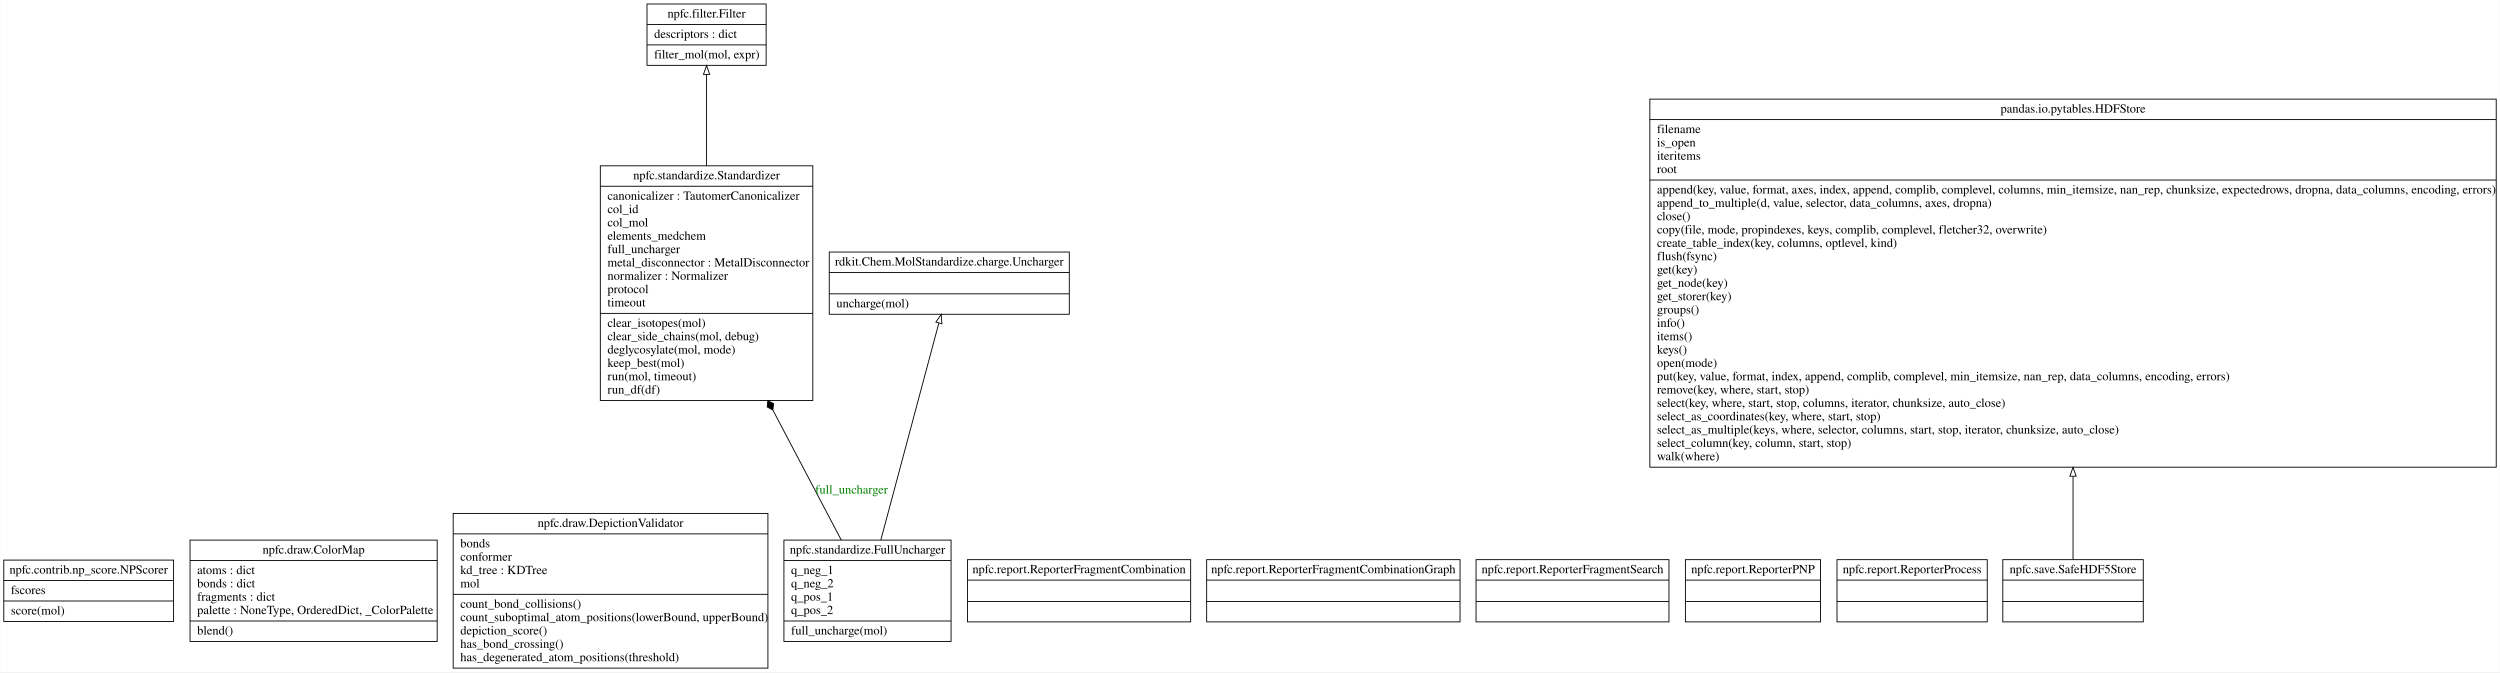
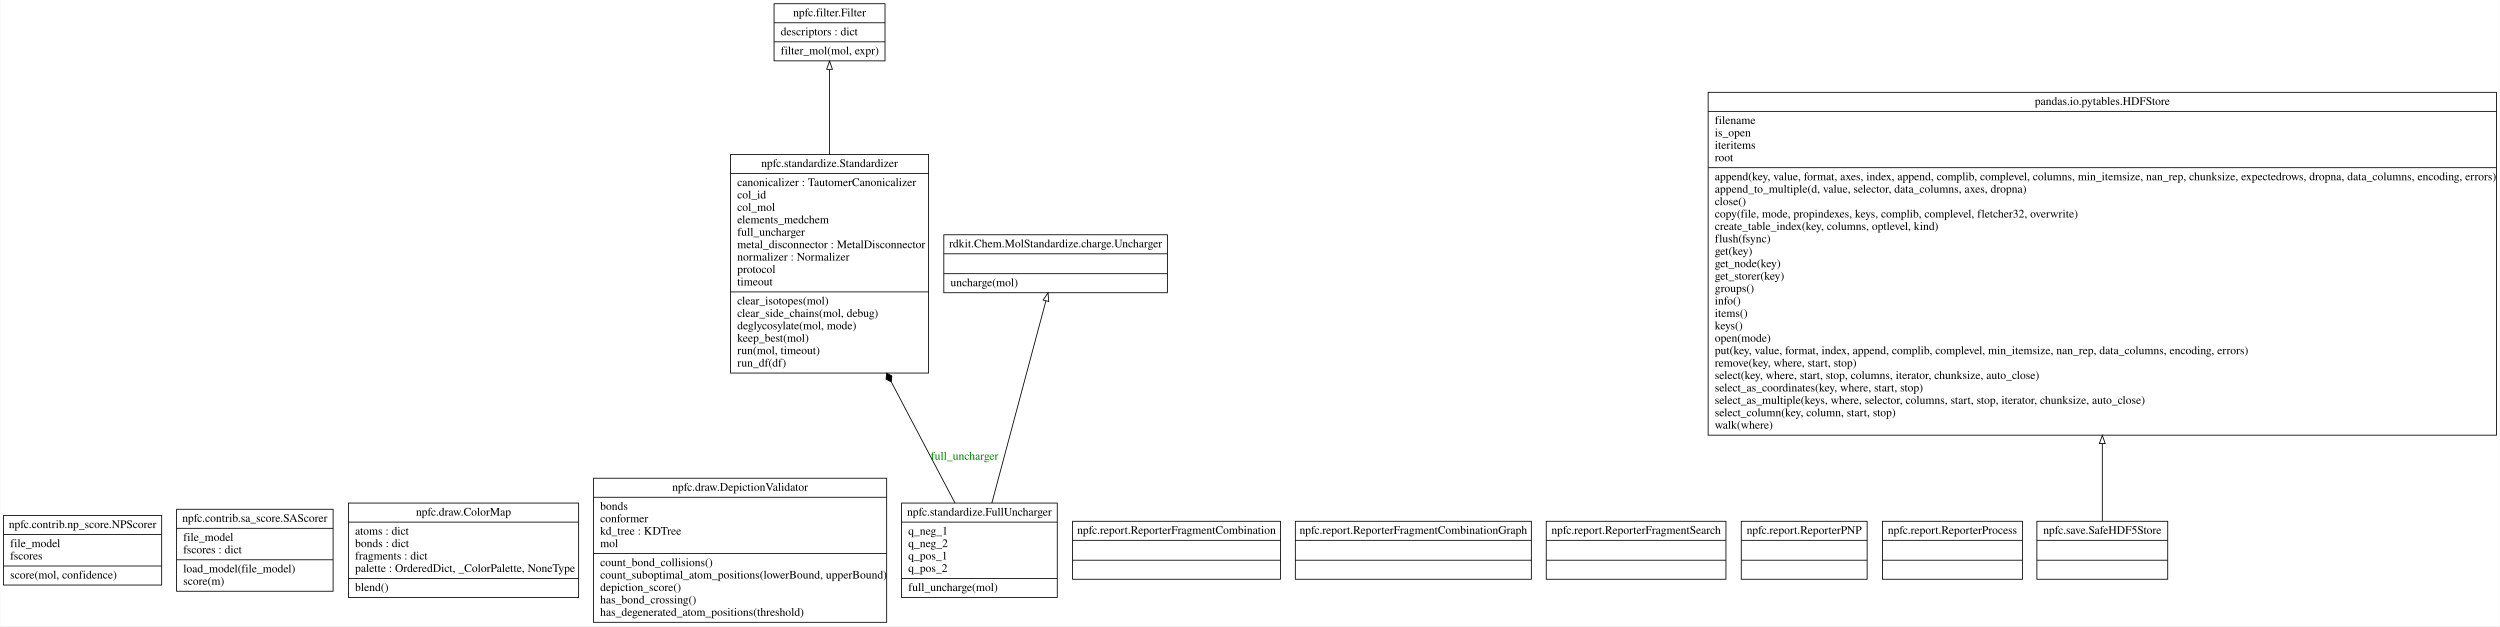
- <svg xmlns="http://www.w3.org/2000/svg" width="2812pt" height="756pt" viewBox="0.00 0.00 2811.50 756.00">
+ <svg xmlns="http://www.w3.org/2000/svg" width="3019pt" height="756pt" viewBox="0.00 0.00 3018.50 756.00">
  <g id="graph0" class="graph" transform="scale(1 1) rotate(0) translate(4 752)">
-     <polygon fill="white" stroke="none" points="-4,4 -4,-752 2807.5,-752 2807.5,4 -4,4" />
+     <polygon fill="white" stroke="none" points="-4,4 -4,-752 3014.5,-752 3014.5,4 -4,4" />
    <g id="node1" class="node">
-       <polygon fill="none" stroke="black" points="0,-53 0,-122 191,-122 191,-53 0,-53" />
-       <text text-anchor="middle" x="95.5" y="-106.8" font-family="Times,serif" font-size="14.00">npfc.contrib.np_score.NPScorer</text>
-       <polyline fill="none" stroke="black" points="0,-99 191,-99 " />
-       <text text-anchor="start" x="8" y="-83.8" font-family="Times,serif" font-size="14.00">fscores</text>
-       <polyline fill="none" stroke="black" points="0,-76 191,-76 " />
-       <text text-anchor="start" x="8" y="-60.8" font-family="Times,serif" font-size="14.00">score(mol)</text>
+       <polygon fill="none" stroke="black" points="0,-45.5 0,-129.5 191,-129.5 191,-45.5 0,-45.5" />
+       <text text-anchor="middle" x="95.5" y="-114.3" font-family="Times,serif" font-size="14.00">npfc.contrib.np_score.NPScorer</text>
+       <polyline fill="none" stroke="black" points="0,-106.5 191,-106.5 " />
+       <text text-anchor="start" x="8" y="-91.3" font-family="Times,serif" font-size="14.00">file_model</text>
+       <text text-anchor="start" x="8" y="-76.3" font-family="Times,serif" font-size="14.00">fscores</text>
+       <polyline fill="none" stroke="black" points="0,-68.5 191,-68.5 " />
+       <text text-anchor="start" x="8" y="-53.3" font-family="Times,serif" font-size="14.00">score(mol, confidence)</text>
    </g>
    <g id="node2" class="node">
-       <polygon fill="none" stroke="black" points="209.5,-30.5 209.5,-144.5 487.5,-144.5 487.5,-30.5 209.5,-30.5" />
-       <text text-anchor="middle" x="348.5" y="-129.3" font-family="Times,serif" font-size="14.00">npfc.draw.ColorMap</text>
-       <polyline fill="none" stroke="black" points="209.5,-121.5 487.5,-121.5 " />
-       <text text-anchor="start" x="217.5" y="-106.3" font-family="Times,serif" font-size="14.00">atoms : dict</text>
-       <text text-anchor="start" x="217.5" y="-91.3" font-family="Times,serif" font-size="14.00">bonds : dict</text>
-       <text text-anchor="start" x="217.5" y="-76.3" font-family="Times,serif" font-size="14.00">fragments : dict</text>
-       <text text-anchor="start" x="217.5" y="-61.3" font-family="Times,serif" font-size="14.00">palette : NoneType, OrderedDict, _ColorPalette</text>
-       <polyline fill="none" stroke="black" points="209.5,-53.5 487.5,-53.5 " />
-       <text text-anchor="start" x="217.5" y="-38.3" font-family="Times,serif" font-size="14.00">blend()</text>
+       <polygon fill="none" stroke="black" points="209,-38 209,-137 398,-137 398,-38 209,-38" />
+       <text text-anchor="middle" x="303.5" y="-121.8" font-family="Times,serif" font-size="14.00">npfc.contrib.sa_score.SAScorer</text>
+       <polyline fill="none" stroke="black" points="209,-114 398,-114 " />
+       <text text-anchor="start" x="217" y="-98.8" font-family="Times,serif" font-size="14.00">file_model</text>
+       <text text-anchor="start" x="217" y="-83.8" font-family="Times,serif" font-size="14.00">fscores : dict</text>
+       <polyline fill="none" stroke="black" points="209,-76 398,-76 " />
+       <text text-anchor="start" x="217" y="-60.8" font-family="Times,serif" font-size="14.00">load_model(file_model)</text>
+       <text text-anchor="start" x="217" y="-45.8" font-family="Times,serif" font-size="14.00">score(m)</text>
    </g>
    <g id="node3" class="node">
-       <polygon fill="none" stroke="black" points="505.5,-0.5 505.5,-174.5 859.5,-174.5 859.5,-0.5 505.5,-0.5" />
-       <text text-anchor="middle" x="682.5" y="-159.3" font-family="Times,serif" font-size="14.00">npfc.draw.DepictionValidator</text>
-       <polyline fill="none" stroke="black" points="505.5,-151.5 859.5,-151.5 " />
-       <text text-anchor="start" x="513.5" y="-136.3" font-family="Times,serif" font-size="14.00">bonds</text>
-       <text text-anchor="start" x="513.5" y="-121.3" font-family="Times,serif" font-size="14.00">conformer</text>
-       <text text-anchor="start" x="513.5" y="-106.3" font-family="Times,serif" font-size="14.00">kd_tree : KDTree</text>
-       <text text-anchor="start" x="513.5" y="-91.3" font-family="Times,serif" font-size="14.00">mol</text>
-       <polyline fill="none" stroke="black" points="505.5,-83.5 859.5,-83.5 " />
-       <text text-anchor="start" x="513.5" y="-68.3" font-family="Times,serif" font-size="14.00">count_bond_collisions()</text>
-       <text text-anchor="start" x="513.5" y="-53.3" font-family="Times,serif" font-size="14.00">count_suboptimal_atom_positions(lowerBound, upperBound)</text>
-       <text text-anchor="start" x="513.5" y="-38.3" font-family="Times,serif" font-size="14.00">depiction_score()</text>
-       <text text-anchor="start" x="513.5" y="-23.3" font-family="Times,serif" font-size="14.00">has_bond_crossing()</text>
-       <text text-anchor="start" x="513.5" y="-8.3" font-family="Times,serif" font-size="14.00">has_degenerated_atom_positions(threshold)</text>
+       <polygon fill="none" stroke="black" points="416.5,-30.5 416.5,-144.5 694.5,-144.5 694.5,-30.5 416.5,-30.5" />
+       <text text-anchor="middle" x="555.5" y="-129.3" font-family="Times,serif" font-size="14.00">npfc.draw.ColorMap</text>
+       <polyline fill="none" stroke="black" points="416.5,-121.5 694.5,-121.5 " />
+       <text text-anchor="start" x="424.5" y="-106.3" font-family="Times,serif" font-size="14.00">atoms : dict</text>
+       <text text-anchor="start" x="424.5" y="-91.3" font-family="Times,serif" font-size="14.00">bonds : dict</text>
+       <text text-anchor="start" x="424.5" y="-76.3" font-family="Times,serif" font-size="14.00">fragments : dict</text>
+       <text text-anchor="start" x="424.5" y="-61.3" font-family="Times,serif" font-size="14.00">palette : OrderedDict, _ColorPalette, NoneType</text>
+       <polyline fill="none" stroke="black" points="416.5,-53.5 694.5,-53.5 " />
+       <text text-anchor="start" x="424.5" y="-38.3" font-family="Times,serif" font-size="14.00">blend()</text>
    </g>
    <g id="node4" class="node">
-       <polygon fill="none" stroke="black" points="723.5,-678.5 723.5,-747.5 857.5,-747.5 857.5,-678.5 723.5,-678.5" />
-       <text text-anchor="middle" x="790.5" y="-732.3" font-family="Times,serif" font-size="14.00">npfc.filter.Filter</text>
-       <polyline fill="none" stroke="black" points="723.5,-724.5 857.5,-724.5 " />
-       <text text-anchor="start" x="731.5" y="-709.3" font-family="Times,serif" font-size="14.00">descriptors : dict</text>
-       <polyline fill="none" stroke="black" points="723.5,-701.5 857.5,-701.5 " />
-       <text text-anchor="start" x="731.5" y="-686.3" font-family="Times,serif" font-size="14.00">filter_mol(mol, expr)</text>
+       <polygon fill="none" stroke="black" points="712.5,-0.5 712.5,-174.5 1066.5,-174.5 1066.5,-0.5 712.5,-0.5" />
+       <text text-anchor="middle" x="889.5" y="-159.3" font-family="Times,serif" font-size="14.00">npfc.draw.DepictionValidator</text>
+       <polyline fill="none" stroke="black" points="712.5,-151.5 1066.5,-151.5 " />
+       <text text-anchor="start" x="720.5" y="-136.3" font-family="Times,serif" font-size="14.00">bonds</text>
+       <text text-anchor="start" x="720.5" y="-121.3" font-family="Times,serif" font-size="14.00">conformer</text>
+       <text text-anchor="start" x="720.5" y="-106.3" font-family="Times,serif" font-size="14.00">kd_tree : KDTree</text>
+       <text text-anchor="start" x="720.5" y="-91.3" font-family="Times,serif" font-size="14.00">mol</text>
+       <polyline fill="none" stroke="black" points="712.5,-83.5 1066.5,-83.5 " />
+       <text text-anchor="start" x="720.5" y="-68.3" font-family="Times,serif" font-size="14.00">count_bond_collisions()</text>
+       <text text-anchor="start" x="720.5" y="-53.3" font-family="Times,serif" font-size="14.00">count_suboptimal_atom_positions(lowerBound, upperBound)</text>
+       <text text-anchor="start" x="720.5" y="-38.3" font-family="Times,serif" font-size="14.00">depiction_score()</text>
+       <text text-anchor="start" x="720.5" y="-23.3" font-family="Times,serif" font-size="14.00">has_bond_crossing()</text>
+       <text text-anchor="start" x="720.5" y="-8.3" font-family="Times,serif" font-size="14.00">has_degenerated_atom_positions(threshold)</text>
    </g>
    <g id="node5" class="node">
-       <polygon fill="none" stroke="black" points="1084,-52.5 1084,-122.5 1335,-122.5 1335,-52.5 1084,-52.5" />
-       <text text-anchor="middle" x="1209.5" y="-107.3" font-family="Times,serif" font-size="14.00">npfc.report.ReporterFragmentCombination</text>
-       <polyline fill="none" stroke="black" points="1084,-99.5 1335,-99.5 " />
-       <polyline fill="none" stroke="black" points="1084,-75.5 1335,-75.5 " />
-       <text text-anchor="middle" x="1209.5" y="-60.3" font-family="Times,serif" font-size="14.00"> </text>
+       <polygon fill="none" stroke="black" points="930.5,-678.5 930.5,-747.5 1064.5,-747.5 1064.5,-678.5 930.5,-678.5" />
+       <text text-anchor="middle" x="997.5" y="-732.3" font-family="Times,serif" font-size="14.00">npfc.filter.Filter</text>
+       <polyline fill="none" stroke="black" points="930.5,-724.5 1064.5,-724.5 " />
+       <text text-anchor="start" x="938.5" y="-709.3" font-family="Times,serif" font-size="14.00">descriptors : dict</text>
+       <polyline fill="none" stroke="black" points="930.5,-701.5 1064.5,-701.5 " />
+       <text text-anchor="start" x="938.5" y="-686.3" font-family="Times,serif" font-size="14.00">filter_mol(mol, expr)</text>
    </g>
    <g id="node6" class="node">
-       <polygon fill="none" stroke="black" points="1353,-52.5 1353,-122.5 1638,-122.5 1638,-52.5 1353,-52.5" />
-       <text text-anchor="middle" x="1495.5" y="-107.3" font-family="Times,serif" font-size="14.00">npfc.report.ReporterFragmentCombinationGraph</text>
-       <polyline fill="none" stroke="black" points="1353,-99.5 1638,-99.5 " />
-       <polyline fill="none" stroke="black" points="1353,-75.5 1638,-75.5 " />
-       <text text-anchor="middle" x="1495.5" y="-60.3" font-family="Times,serif" font-size="14.00"> </text>
+       <polygon fill="none" stroke="black" points="1291,-52.5 1291,-122.5 1542,-122.5 1542,-52.5 1291,-52.5" />
+       <text text-anchor="middle" x="1416.5" y="-107.3" font-family="Times,serif" font-size="14.00">npfc.report.ReporterFragmentCombination</text>
+       <polyline fill="none" stroke="black" points="1291,-99.5 1542,-99.5 " />
+       <polyline fill="none" stroke="black" points="1291,-75.5 1542,-75.5 " />
+       <text text-anchor="middle" x="1416.5" y="-60.3" font-family="Times,serif" font-size="14.00"> </text>
    </g>
    <g id="node7" class="node">
-       <polygon fill="none" stroke="black" points="1656,-52.5 1656,-122.5 1873,-122.5 1873,-52.5 1656,-52.5" />
-       <text text-anchor="middle" x="1764.5" y="-107.3" font-family="Times,serif" font-size="14.00">npfc.report.ReporterFragmentSearch</text>
-       <polyline fill="none" stroke="black" points="1656,-99.5 1873,-99.5 " />
-       <polyline fill="none" stroke="black" points="1656,-75.5 1873,-75.5 " />
-       <text text-anchor="middle" x="1764.5" y="-60.3" font-family="Times,serif" font-size="14.00"> </text>
+       <polygon fill="none" stroke="black" points="1560,-52.5 1560,-122.5 1845,-122.5 1845,-52.5 1560,-52.5" />
+       <text text-anchor="middle" x="1702.5" y="-107.3" font-family="Times,serif" font-size="14.00">npfc.report.ReporterFragmentCombinationGraph</text>
+       <polyline fill="none" stroke="black" points="1560,-99.5 1845,-99.5 " />
+       <polyline fill="none" stroke="black" points="1560,-75.5 1845,-75.5 " />
+       <text text-anchor="middle" x="1702.5" y="-60.3" font-family="Times,serif" font-size="14.00"> </text>
    </g>
    <g id="node8" class="node">
-       <polygon fill="none" stroke="black" points="1891.5,-52.5 1891.5,-122.5 2043.5,-122.5 2043.5,-52.5 1891.5,-52.5" />
-       <text text-anchor="middle" x="1967.5" y="-107.3" font-family="Times,serif" font-size="14.00">npfc.report.ReporterPNP</text>
-       <polyline fill="none" stroke="black" points="1891.5,-99.5 2043.5,-99.5 " />
-       <polyline fill="none" stroke="black" points="1891.5,-75.5 2043.5,-75.5 " />
-       <text text-anchor="middle" x="1967.5" y="-60.3" font-family="Times,serif" font-size="14.00"> </text>
+       <polygon fill="none" stroke="black" points="1863,-52.5 1863,-122.5 2080,-122.5 2080,-52.5 1863,-52.5" />
+       <text text-anchor="middle" x="1971.5" y="-107.3" font-family="Times,serif" font-size="14.00">npfc.report.ReporterFragmentSearch</text>
+       <polyline fill="none" stroke="black" points="1863,-99.5 2080,-99.5 " />
+       <polyline fill="none" stroke="black" points="1863,-75.5 2080,-75.5 " />
+       <text text-anchor="middle" x="1971.5" y="-60.3" font-family="Times,serif" font-size="14.00"> </text>
    </g>
    <g id="node9" class="node">
-       <polygon fill="none" stroke="black" points="2062,-52.5 2062,-122.5 2231,-122.5 2231,-52.5 2062,-52.5" />
-       <text text-anchor="middle" x="2146.5" y="-107.3" font-family="Times,serif" font-size="14.00">npfc.report.ReporterProcess</text>
-       <polyline fill="none" stroke="black" points="2062,-99.5 2231,-99.5 " />
-       <polyline fill="none" stroke="black" points="2062,-75.5 2231,-75.5 " />
-       <text text-anchor="middle" x="2146.5" y="-60.3" font-family="Times,serif" font-size="14.00"> </text>
+       <polygon fill="none" stroke="black" points="2098.5,-52.5 2098.5,-122.5 2250.5,-122.5 2250.5,-52.5 2098.5,-52.5" />
+       <text text-anchor="middle" x="2174.5" y="-107.3" font-family="Times,serif" font-size="14.00">npfc.report.ReporterPNP</text>
+       <polyline fill="none" stroke="black" points="2098.5,-99.5 2250.5,-99.5 " />
+       <polyline fill="none" stroke="black" points="2098.5,-75.5 2250.5,-75.5 " />
+       <text text-anchor="middle" x="2174.5" y="-60.3" font-family="Times,serif" font-size="14.00"> </text>
    </g>
    <g id="node10" class="node">
-       <polygon fill="none" stroke="black" points="2248.5,-52.5 2248.5,-122.5 2406.5,-122.5 2406.5,-52.5 2248.5,-52.5" />
-       <text text-anchor="middle" x="2327.5" y="-107.3" font-family="Times,serif" font-size="14.00">npfc.save.SafeHDF5Store</text>
-       <polyline fill="none" stroke="black" points="2248.5,-99.5 2406.5,-99.5 " />
-       <polyline fill="none" stroke="black" points="2248.5,-75.5 2406.5,-75.5 " />
-       <text text-anchor="middle" x="2327.5" y="-60.3" font-family="Times,serif" font-size="14.00"> </text>
+       <polygon fill="none" stroke="black" points="2269,-52.5 2269,-122.5 2438,-122.5 2438,-52.5 2269,-52.5" />
+       <text text-anchor="middle" x="2353.5" y="-107.3" font-family="Times,serif" font-size="14.00">npfc.report.ReporterProcess</text>
+       <polyline fill="none" stroke="black" points="2269,-99.5 2438,-99.5 " />
+       <polyline fill="none" stroke="black" points="2269,-75.5 2438,-75.5 " />
+       <text text-anchor="middle" x="2353.5" y="-60.3" font-family="Times,serif" font-size="14.00"> </text>
+     </g>
+     <g id="node11" class="node">
+       <polygon fill="none" stroke="black" points="2455.5,-52.5 2455.5,-122.5 2613.5,-122.5 2613.5,-52.5 2455.5,-52.5" />
+       <text text-anchor="middle" x="2534.5" y="-107.3" font-family="Times,serif" font-size="14.00">npfc.save.SafeHDF5Store</text>
+       <polyline fill="none" stroke="black" points="2455.5,-99.5 2613.5,-99.5 " />
+       <polyline fill="none" stroke="black" points="2455.5,-75.5 2613.5,-75.5 " />
+       <text text-anchor="middle" x="2534.5" y="-60.3" font-family="Times,serif" font-size="14.00"> </text>
+     </g>
+     <g id="node14" class="node">
+       <polygon fill="none" stroke="black" points="2058.5,-226.5 2058.5,-640.5 3010.5,-640.5 3010.5,-226.5 2058.5,-226.5" />
+       <text text-anchor="middle" x="2534.5" y="-625.3" font-family="Times,serif" font-size="14.00">pandas.io.pytables.HDFStore</text>
+       <polyline fill="none" stroke="black" points="2058.5,-617.5 3010.5,-617.5 " />
+       <text text-anchor="start" x="2066.5" y="-602.3" font-family="Times,serif" font-size="14.00">filename</text>
+       <text text-anchor="start" x="2066.5" y="-587.3" font-family="Times,serif" font-size="14.00">is_open</text>
+       <text text-anchor="start" x="2066.5" y="-572.3" font-family="Times,serif" font-size="14.00">iteritems</text>
+       <text text-anchor="start" x="2066.5" y="-557.3" font-family="Times,serif" font-size="14.00">root</text>
+       <polyline fill="none" stroke="black" points="2058.5,-549.5 3010.5,-549.5 " />
+       <text text-anchor="start" x="2066.5" y="-534.3" font-family="Times,serif" font-size="14.00">append(key, value, format, axes, index, append, complib, complevel, columns, min_itemsize, nan_rep, chunksize, expectedrows, dropna, data_columns, encoding, errors)</text>
+       <text text-anchor="start" x="2066.5" y="-519.3" font-family="Times,serif" font-size="14.00">append_to_multiple(d, value, selector, data_columns, axes, dropna)</text>
+       <text text-anchor="start" x="2066.5" y="-504.3" font-family="Times,serif" font-size="14.00">close()</text>
+       <text text-anchor="start" x="2066.5" y="-489.3" font-family="Times,serif" font-size="14.00">copy(file, mode, propindexes, keys, complib, complevel, fletcher32, overwrite)</text>
+       <text text-anchor="start" x="2066.5" y="-474.3" font-family="Times,serif" font-size="14.00">create_table_index(key, columns, optlevel, kind)</text>
+       <text text-anchor="start" x="2066.5" y="-459.3" font-family="Times,serif" font-size="14.00">flush(fsync)</text>
+       <text text-anchor="start" x="2066.5" y="-444.3" font-family="Times,serif" font-size="14.00">get(key)</text>
+       <text text-anchor="start" x="2066.5" y="-429.3" font-family="Times,serif" font-size="14.00">get_node(key)</text>
+       <text text-anchor="start" x="2066.5" y="-414.3" font-family="Times,serif" font-size="14.00">get_storer(key)</text>
+       <text text-anchor="start" x="2066.5" y="-399.3" font-family="Times,serif" font-size="14.00">groups()</text>
+       <text text-anchor="start" x="2066.5" y="-384.3" font-family="Times,serif" font-size="14.00">info()</text>
+       <text text-anchor="start" x="2066.5" y="-369.3" font-family="Times,serif" font-size="14.00">items()</text>
+       <text text-anchor="start" x="2066.5" y="-354.3" font-family="Times,serif" font-size="14.00">keys()</text>
+       <text text-anchor="start" x="2066.5" y="-339.3" font-family="Times,serif" font-size="14.00">open(mode)</text>
+       <text text-anchor="start" x="2066.5" y="-324.3" font-family="Times,serif" font-size="14.00">put(key, value, format, index, append, complib, complevel, min_itemsize, nan_rep, data_columns, encoding, errors)</text>
+       <text text-anchor="start" x="2066.5" y="-309.3" font-family="Times,serif" font-size="14.00">remove(key, where, start, stop)</text>
+       <text text-anchor="start" x="2066.5" y="-294.3" font-family="Times,serif" font-size="14.00">select(key, where, start, stop, columns, iterator, chunksize, auto_close)</text>
+       <text text-anchor="start" x="2066.5" y="-279.3" font-family="Times,serif" font-size="14.00">select_as_coordinates(key, where, start, stop)</text>
+       <text text-anchor="start" x="2066.5" y="-264.3" font-family="Times,serif" font-size="14.00">select_as_multiple(keys, where, selector, columns, start, stop, iterator, chunksize, auto_close)</text>
+       <text text-anchor="start" x="2066.5" y="-249.3" font-family="Times,serif" font-size="14.00">select_column(key, column, start, stop)</text>
+       <text text-anchor="start" x="2066.5" y="-234.3" font-family="Times,serif" font-size="14.00">walk(where)</text>
+     </g>
+     <g id="edge1" class="edge">
+       <path fill="none" stroke="black" d="M2534.5,-122.742C2534.5,-146.275 2534.5,-179.739 2534.5,-216.039" />
+       <polygon fill="none" stroke="black" points="2531,-216.347 2534.5,-226.347 2538,-216.347 2531,-216.347" />
+     </g>
+     <g id="node12" class="node">
+       <polygon fill="none" stroke="black" points="1084.5,-30.5 1084.5,-144.5 1272.5,-144.5 1272.5,-30.5 1084.5,-30.5" />
+       <text text-anchor="middle" x="1178.5" y="-129.3" font-family="Times,serif" font-size="14.00">npfc.standardize.FullUncharger</text>
+       <polyline fill="none" stroke="black" points="1084.5,-121.5 1272.5,-121.5 " />
+       <text text-anchor="start" x="1092.5" y="-106.3" font-family="Times,serif" font-size="14.00">q_neg_1</text>
+       <text text-anchor="start" x="1092.5" y="-91.3" font-family="Times,serif" font-size="14.00">q_neg_2</text>
+       <text text-anchor="start" x="1092.5" y="-76.3" font-family="Times,serif" font-size="14.00">q_pos_1</text>
+       <text text-anchor="start" x="1092.5" y="-61.3" font-family="Times,serif" font-size="14.00">q_pos_2</text>
+       <polyline fill="none" stroke="black" points="1084.5,-53.5 1272.5,-53.5 " />
+       <text text-anchor="start" x="1092.5" y="-38.3" font-family="Times,serif" font-size="14.00">full_uncharge(mol)</text>
    </g>
    <g id="node13" class="node">
-       <polygon fill="none" stroke="black" points="1851.5,-226.5 1851.5,-640.5 2803.5,-640.5 2803.5,-226.5 1851.5,-226.5" />
-       <text text-anchor="middle" x="2327.5" y="-625.3" font-family="Times,serif" font-size="14.00">pandas.io.pytables.HDFStore</text>
-       <polyline fill="none" stroke="black" points="1851.5,-617.5 2803.5,-617.5 " />
-       <text text-anchor="start" x="1859.5" y="-602.3" font-family="Times,serif" font-size="14.00">filename</text>
-       <text text-anchor="start" x="1859.5" y="-587.3" font-family="Times,serif" font-size="14.00">is_open</text>
-       <text text-anchor="start" x="1859.5" y="-572.3" font-family="Times,serif" font-size="14.00">iteritems</text>
-       <text text-anchor="start" x="1859.5" y="-557.3" font-family="Times,serif" font-size="14.00">root</text>
-       <polyline fill="none" stroke="black" points="1851.5,-549.5 2803.5,-549.5 " />
-       <text text-anchor="start" x="1859.5" y="-534.3" font-family="Times,serif" font-size="14.00">append(key, value, format, axes, index, append, complib, complevel, columns, min_itemsize, nan_rep, chunksize, expectedrows, dropna, data_columns, encoding, errors)</text>
-       <text text-anchor="start" x="1859.5" y="-519.3" font-family="Times,serif" font-size="14.00">append_to_multiple(d, value, selector, data_columns, axes, dropna)</text>
-       <text text-anchor="start" x="1859.5" y="-504.3" font-family="Times,serif" font-size="14.00">close()</text>
-       <text text-anchor="start" x="1859.5" y="-489.3" font-family="Times,serif" font-size="14.00">copy(file, mode, propindexes, keys, complib, complevel, fletcher32, overwrite)</text>
-       <text text-anchor="start" x="1859.5" y="-474.3" font-family="Times,serif" font-size="14.00">create_table_index(key, columns, optlevel, kind)</text>
-       <text text-anchor="start" x="1859.5" y="-459.3" font-family="Times,serif" font-size="14.00">flush(fsync)</text>
-       <text text-anchor="start" x="1859.5" y="-444.3" font-family="Times,serif" font-size="14.00">get(key)</text>
-       <text text-anchor="start" x="1859.5" y="-429.3" font-family="Times,serif" font-size="14.00">get_node(key)</text>
-       <text text-anchor="start" x="1859.5" y="-414.3" font-family="Times,serif" font-size="14.00">get_storer(key)</text>
-       <text text-anchor="start" x="1859.5" y="-399.3" font-family="Times,serif" font-size="14.00">groups()</text>
-       <text text-anchor="start" x="1859.5" y="-384.3" font-family="Times,serif" font-size="14.00">info()</text>
-       <text text-anchor="start" x="1859.5" y="-369.3" font-family="Times,serif" font-size="14.00">items()</text>
-       <text text-anchor="start" x="1859.5" y="-354.3" font-family="Times,serif" font-size="14.00">keys()</text>
-       <text text-anchor="start" x="1859.5" y="-339.3" font-family="Times,serif" font-size="14.00">open(mode)</text>
-       <text text-anchor="start" x="1859.5" y="-324.3" font-family="Times,serif" font-size="14.00">put(key, value, format, index, append, complib, complevel, min_itemsize, nan_rep, data_columns, encoding, errors)</text>
-       <text text-anchor="start" x="1859.5" y="-309.3" font-family="Times,serif" font-size="14.00">remove(key, where, start, stop)</text>
-       <text text-anchor="start" x="1859.5" y="-294.3" font-family="Times,serif" font-size="14.00">select(key, where, start, stop, columns, iterator, chunksize, auto_close)</text>
-       <text text-anchor="start" x="1859.5" y="-279.3" font-family="Times,serif" font-size="14.00">select_as_coordinates(key, where, start, stop)</text>
-       <text text-anchor="start" x="1859.5" y="-264.3" font-family="Times,serif" font-size="14.00">select_as_multiple(keys, where, selector, columns, start, stop, iterator, chunksize, auto_close)</text>
-       <text text-anchor="start" x="1859.5" y="-249.3" font-family="Times,serif" font-size="14.00">select_column(key, column, start, stop)</text>
-       <text text-anchor="start" x="1859.5" y="-234.3" font-family="Times,serif" font-size="14.00">walk(where)</text>
-     </g>
-     <g id="edge1" class="edge">
-       <path fill="none" stroke="black" d="M2327.5,-122.742C2327.5,-146.275 2327.5,-179.739 2327.5,-216.039" />
-       <polygon fill="none" stroke="black" points="2324,-216.347 2327.5,-226.347 2331,-216.347 2324,-216.347" />
-     </g>
-     <g id="node11" class="node">
-       <polygon fill="none" stroke="black" points="877.5,-30.5 877.5,-144.5 1065.5,-144.5 1065.5,-30.5 877.5,-30.5" />
-       <text text-anchor="middle" x="971.5" y="-129.3" font-family="Times,serif" font-size="14.00">npfc.standardize.FullUncharger</text>
-       <polyline fill="none" stroke="black" points="877.5,-121.5 1065.5,-121.5 " />
-       <text text-anchor="start" x="885.5" y="-106.3" font-family="Times,serif" font-size="14.00">q_neg_1</text>
-       <text text-anchor="start" x="885.5" y="-91.3" font-family="Times,serif" font-size="14.00">q_neg_2</text>
-       <text text-anchor="start" x="885.5" y="-76.3" font-family="Times,serif" font-size="14.00">q_pos_1</text>
-       <text text-anchor="start" x="885.5" y="-61.3" font-family="Times,serif" font-size="14.00">q_pos_2</text>
-       <polyline fill="none" stroke="black" points="877.5,-53.5 1065.5,-53.5 " />
-       <text text-anchor="start" x="885.5" y="-38.3" font-family="Times,serif" font-size="14.00">full_uncharge(mol)</text>
-     </g>
-     <g id="node12" class="node">
-       <polygon fill="none" stroke="black" points="671,-301.5 671,-565.5 910,-565.5 910,-301.5 671,-301.5" />
-       <text text-anchor="middle" x="790.5" y="-550.3" font-family="Times,serif" font-size="14.00">npfc.standardize.Standardizer</text>
-       <polyline fill="none" stroke="black" points="671,-542.5 910,-542.5 " />
-       <text text-anchor="start" x="679" y="-527.3" font-family="Times,serif" font-size="14.00">canonicalizer : TautomerCanonicalizer</text>
-       <text text-anchor="start" x="679" y="-512.3" font-family="Times,serif" font-size="14.00">col_id</text>
-       <text text-anchor="start" x="679" y="-497.3" font-family="Times,serif" font-size="14.00">col_mol</text>
-       <text text-anchor="start" x="679" y="-482.3" font-family="Times,serif" font-size="14.00">elements_medchem</text>
-       <text text-anchor="start" x="679" y="-467.3" font-family="Times,serif" font-size="14.00">full_uncharger</text>
-       <text text-anchor="start" x="679" y="-452.3" font-family="Times,serif" font-size="14.00">metal_disconnector : MetalDisconnector</text>
-       <text text-anchor="start" x="679" y="-437.3" font-family="Times,serif" font-size="14.00">normalizer : Normalizer</text>
-       <text text-anchor="start" x="679" y="-422.3" font-family="Times,serif" font-size="14.00">protocol</text>
-       <text text-anchor="start" x="679" y="-407.3" font-family="Times,serif" font-size="14.00">timeout</text>
-       <polyline fill="none" stroke="black" points="671,-399.5 910,-399.5 " />
-       <text text-anchor="start" x="679" y="-384.3" font-family="Times,serif" font-size="14.00">clear_isotopes(mol)</text>
-       <text text-anchor="start" x="679" y="-369.3" font-family="Times,serif" font-size="14.00">clear_side_chains(mol, debug)</text>
-       <text text-anchor="start" x="679" y="-354.3" font-family="Times,serif" font-size="14.00">deglycosylate(mol, mode)</text>
-       <text text-anchor="start" x="679" y="-339.3" font-family="Times,serif" font-size="14.00">keep_best(mol)</text>
-       <text text-anchor="start" x="679" y="-324.3" font-family="Times,serif" font-size="14.00">run(mol, timeout)</text>
-       <text text-anchor="start" x="679" y="-309.3" font-family="Times,serif" font-size="14.00">run_df(df)</text>
+       <polygon fill="none" stroke="black" points="878,-301.5 878,-565.5 1117,-565.5 1117,-301.5 878,-301.5" />
+       <text text-anchor="middle" x="997.5" y="-550.3" font-family="Times,serif" font-size="14.00">npfc.standardize.Standardizer</text>
+       <polyline fill="none" stroke="black" points="878,-542.5 1117,-542.5 " />
+       <text text-anchor="start" x="886" y="-527.3" font-family="Times,serif" font-size="14.00">canonicalizer : TautomerCanonicalizer</text>
+       <text text-anchor="start" x="886" y="-512.3" font-family="Times,serif" font-size="14.00">col_id</text>
+       <text text-anchor="start" x="886" y="-497.3" font-family="Times,serif" font-size="14.00">col_mol</text>
+       <text text-anchor="start" x="886" y="-482.3" font-family="Times,serif" font-size="14.00">elements_medchem</text>
+       <text text-anchor="start" x="886" y="-467.3" font-family="Times,serif" font-size="14.00">full_uncharger</text>
+       <text text-anchor="start" x="886" y="-452.3" font-family="Times,serif" font-size="14.00">metal_disconnector : MetalDisconnector</text>
+       <text text-anchor="start" x="886" y="-437.3" font-family="Times,serif" font-size="14.00">normalizer : Normalizer</text>
+       <text text-anchor="start" x="886" y="-422.3" font-family="Times,serif" font-size="14.00">protocol</text>
+       <text text-anchor="start" x="886" y="-407.3" font-family="Times,serif" font-size="14.00">timeout</text>
+       <polyline fill="none" stroke="black" points="878,-399.5 1117,-399.5 " />
+       <text text-anchor="start" x="886" y="-384.3" font-family="Times,serif" font-size="14.00">clear_isotopes(mol)</text>
+       <text text-anchor="start" x="886" y="-369.3" font-family="Times,serif" font-size="14.00">clear_side_chains(mol, debug)</text>
+       <text text-anchor="start" x="886" y="-354.3" font-family="Times,serif" font-size="14.00">deglycosylate(mol, mode)</text>
+       <text text-anchor="start" x="886" y="-339.3" font-family="Times,serif" font-size="14.00">keep_best(mol)</text>
+       <text text-anchor="start" x="886" y="-324.3" font-family="Times,serif" font-size="14.00">run(mol, timeout)</text>
+       <text text-anchor="start" x="886" y="-309.3" font-family="Times,serif" font-size="14.00">run_df(df)</text>
    </g>
    <g id="edge4" class="edge">
-       <path fill="none" stroke="black" d="M942.016,-144.535C921.161,-184.171 892.214,-239.187 865.205,-290.52" />
-       <polygon fill="black" stroke="black" points="865.062,-290.792 865.808,-297.964 859.474,-301.411 858.728,-294.239 865.062,-290.792" />
-       <text text-anchor="middle" x="953.5" y="-196.8" font-family="Times,serif" font-size="14.00" fill="green">full_uncharger</text>
+       <path fill="none" stroke="black" d="M1149.02,-144.535C1128.16,-184.171 1099.21,-239.187 1072.2,-290.52" />
+       <polygon fill="black" stroke="black" points="1072.06,-290.792 1072.81,-297.964 1066.47,-301.411 1065.73,-294.239 1072.06,-290.792" />
+       <text text-anchor="middle" x="1160.5" y="-196.8" font-family="Times,serif" font-size="14.00" fill="green">full_uncharger</text>
    </g>
-     <g id="node14" class="node">
-       <polygon fill="none" stroke="black" points="928.5,-398.5 928.5,-468.5 1198.5,-468.5 1198.5,-398.5 928.5,-398.5" />
-       <text text-anchor="middle" x="1063.5" y="-453.3" font-family="Times,serif" font-size="14.00">rdkit.Chem.MolStandardize.charge.Uncharger</text>
-       <polyline fill="none" stroke="black" points="928.5,-445.5 1198.5,-445.5 " />
-       <polyline fill="none" stroke="black" points="928.5,-421.5 1198.5,-421.5 " />
-       <text text-anchor="start" x="936.5" y="-406.3" font-family="Times,serif" font-size="14.00">uncharge(mol)</text>
+     <g id="node15" class="node">
+       <polygon fill="none" stroke="black" points="1135.5,-398.5 1135.5,-468.5 1405.5,-468.5 1405.5,-398.5 1135.5,-398.5" />
+       <text text-anchor="middle" x="1270.5" y="-453.3" font-family="Times,serif" font-size="14.00">rdkit.Chem.MolStandardize.charge.Uncharger</text>
+       <polyline fill="none" stroke="black" points="1135.5,-445.5 1405.5,-445.5 " />
+       <polyline fill="none" stroke="black" points="1135.5,-421.5 1405.5,-421.5 " />
+       <text text-anchor="start" x="1143.5" y="-406.3" font-family="Times,serif" font-size="14.00">uncharge(mol)</text>
    </g>
    <g id="edge2" class="edge">
-       <path fill="none" stroke="black" d="M986.486,-144.535C1004.72,-212.705 1035.12,-326.366 1051.75,-388.549" />
-       <polygon fill="none" stroke="black" points="1048.43,-389.683 1054.39,-398.439 1055.19,-387.874 1048.43,-389.683" />
+       <path fill="none" stroke="black" d="M1193.49,-144.535C1211.72,-212.705 1242.12,-326.366 1258.75,-388.549" />
+       <polygon fill="none" stroke="black" points="1255.43,-389.683 1261.39,-398.439 1262.19,-387.874 1255.43,-389.683" />
    </g>
    <g id="edge3" class="edge">
-       <path fill="none" stroke="black" d="M790.5,-565.53C790.5,-602.488 790.5,-640.178 790.5,-668.069" />
-       <polygon fill="none" stroke="black" points="787,-668.256 790.5,-678.256 794,-668.256 787,-668.256" />
+       <path fill="none" stroke="black" d="M997.5,-565.53C997.5,-602.488 997.5,-640.178 997.5,-668.069" />
+       <polygon fill="none" stroke="black" points="994,-668.256 997.5,-678.256 1001,-668.256 994,-668.256" />
    </g>
  </g>
</svg>
